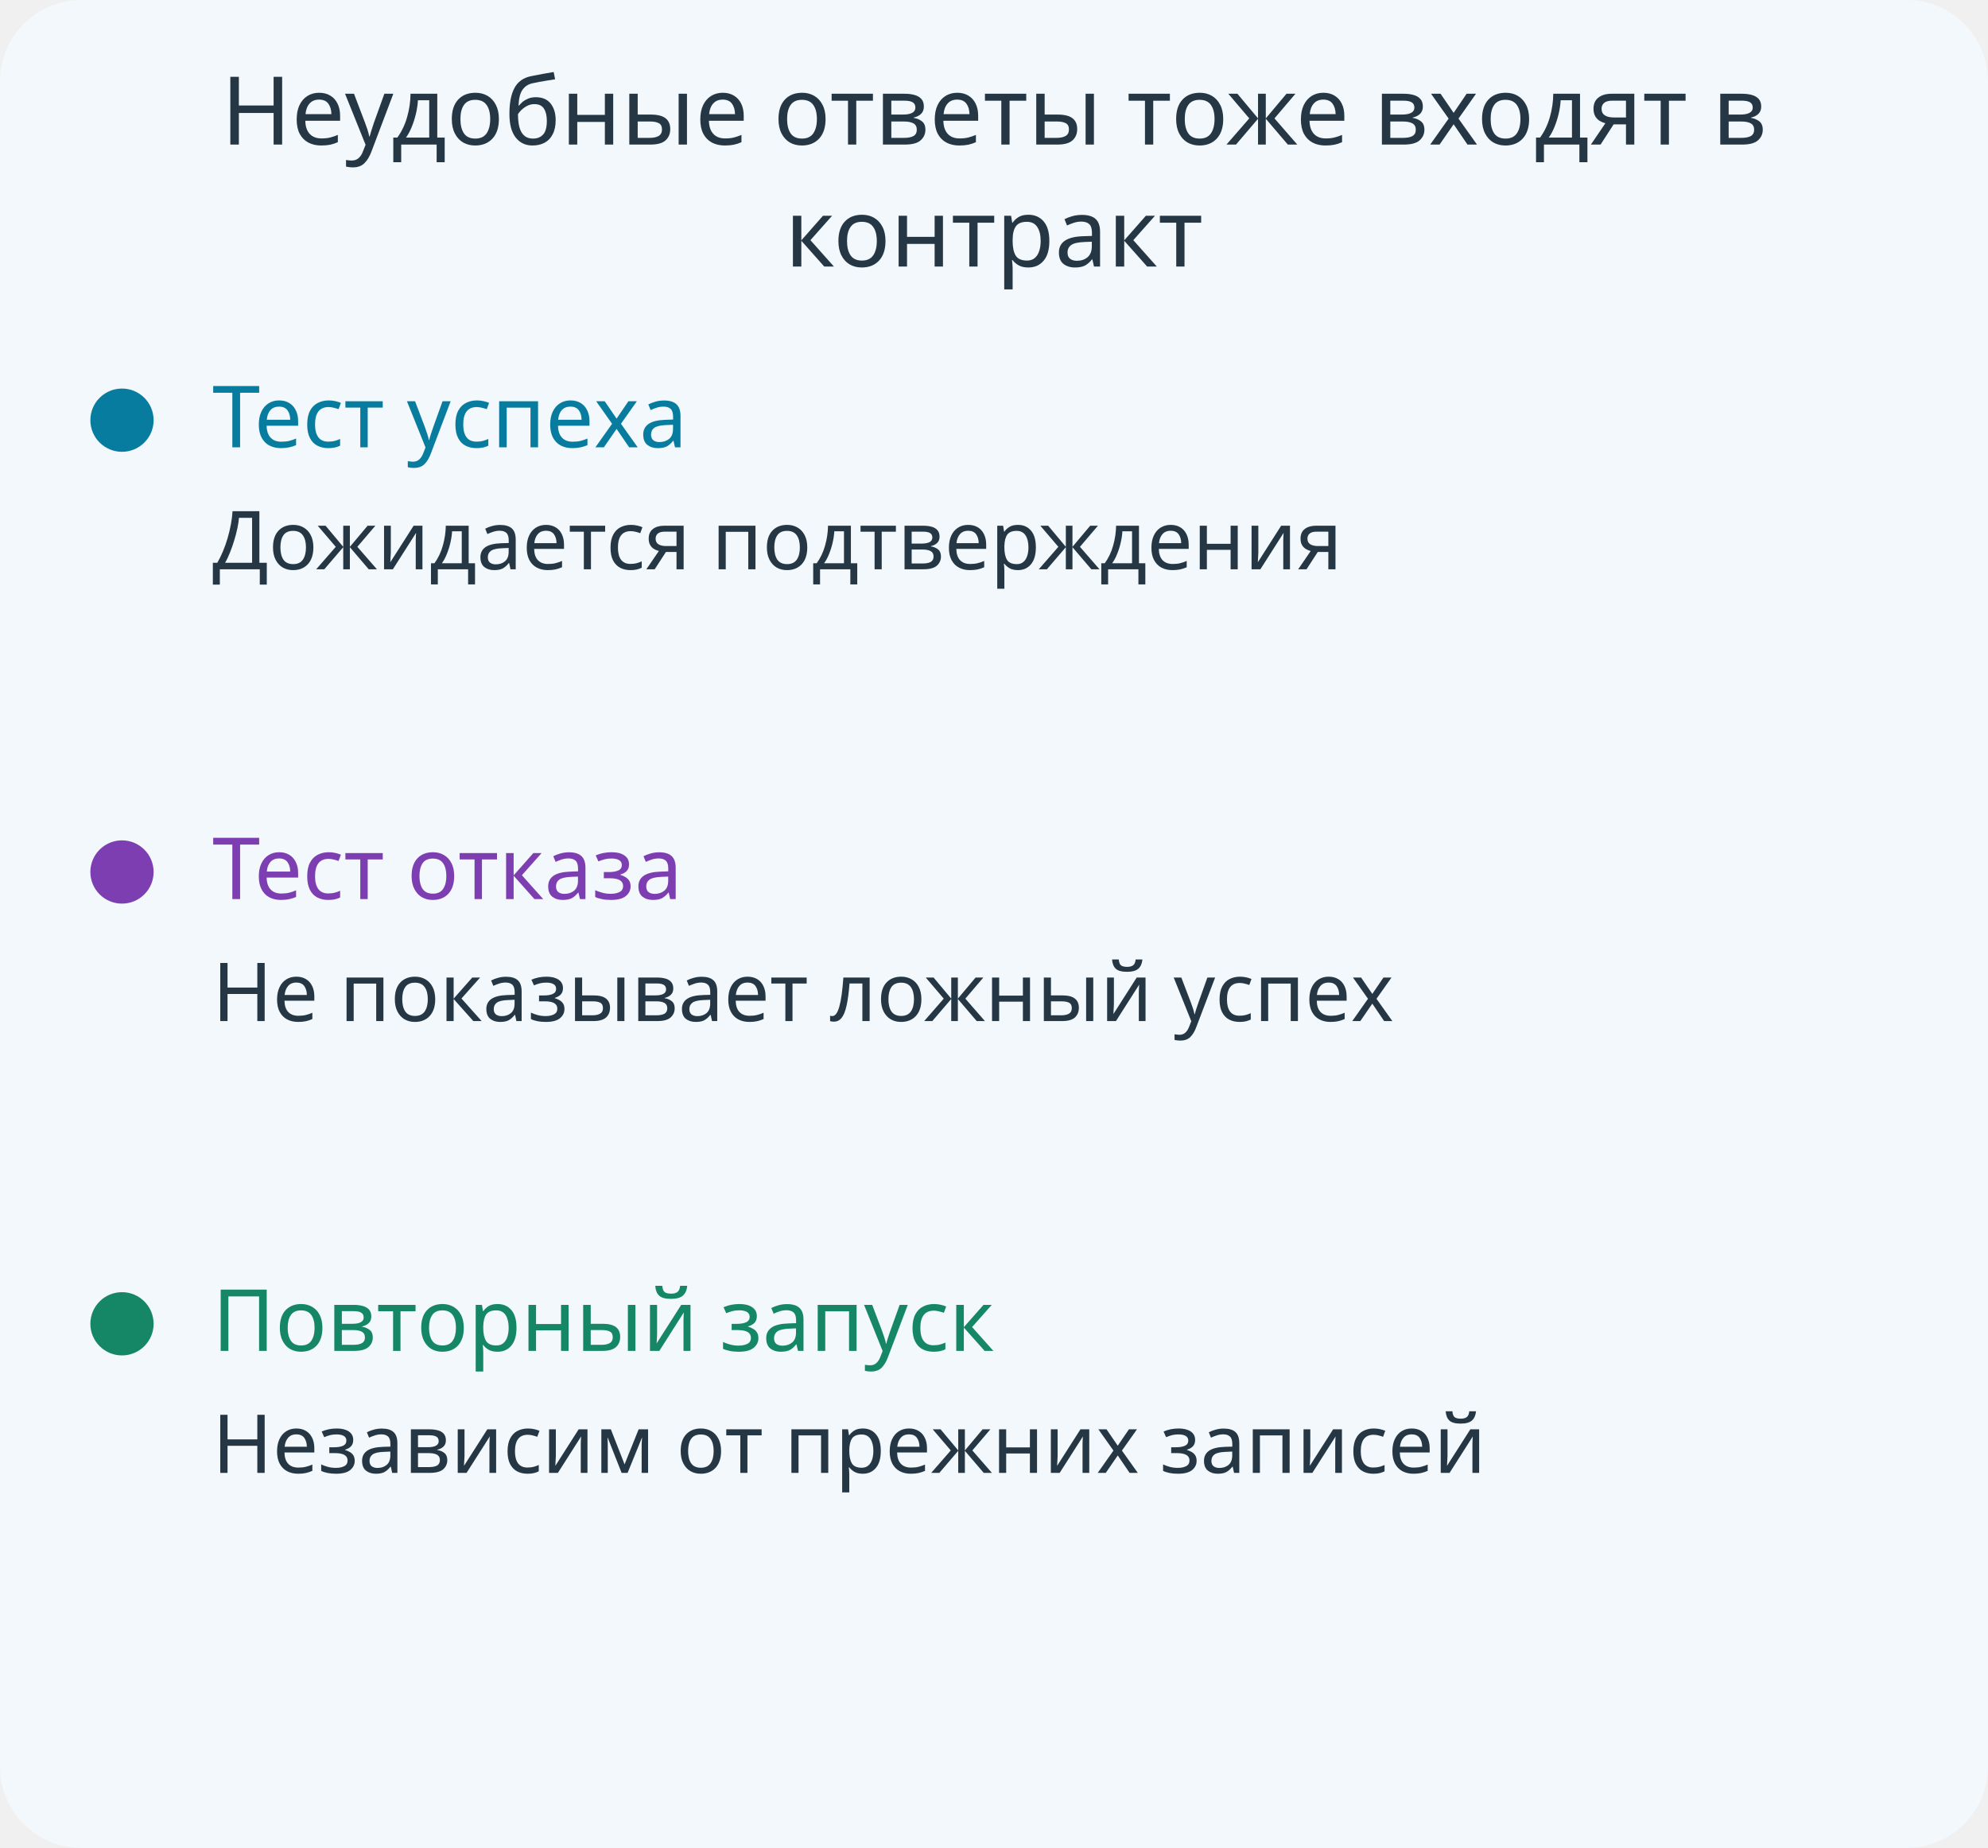
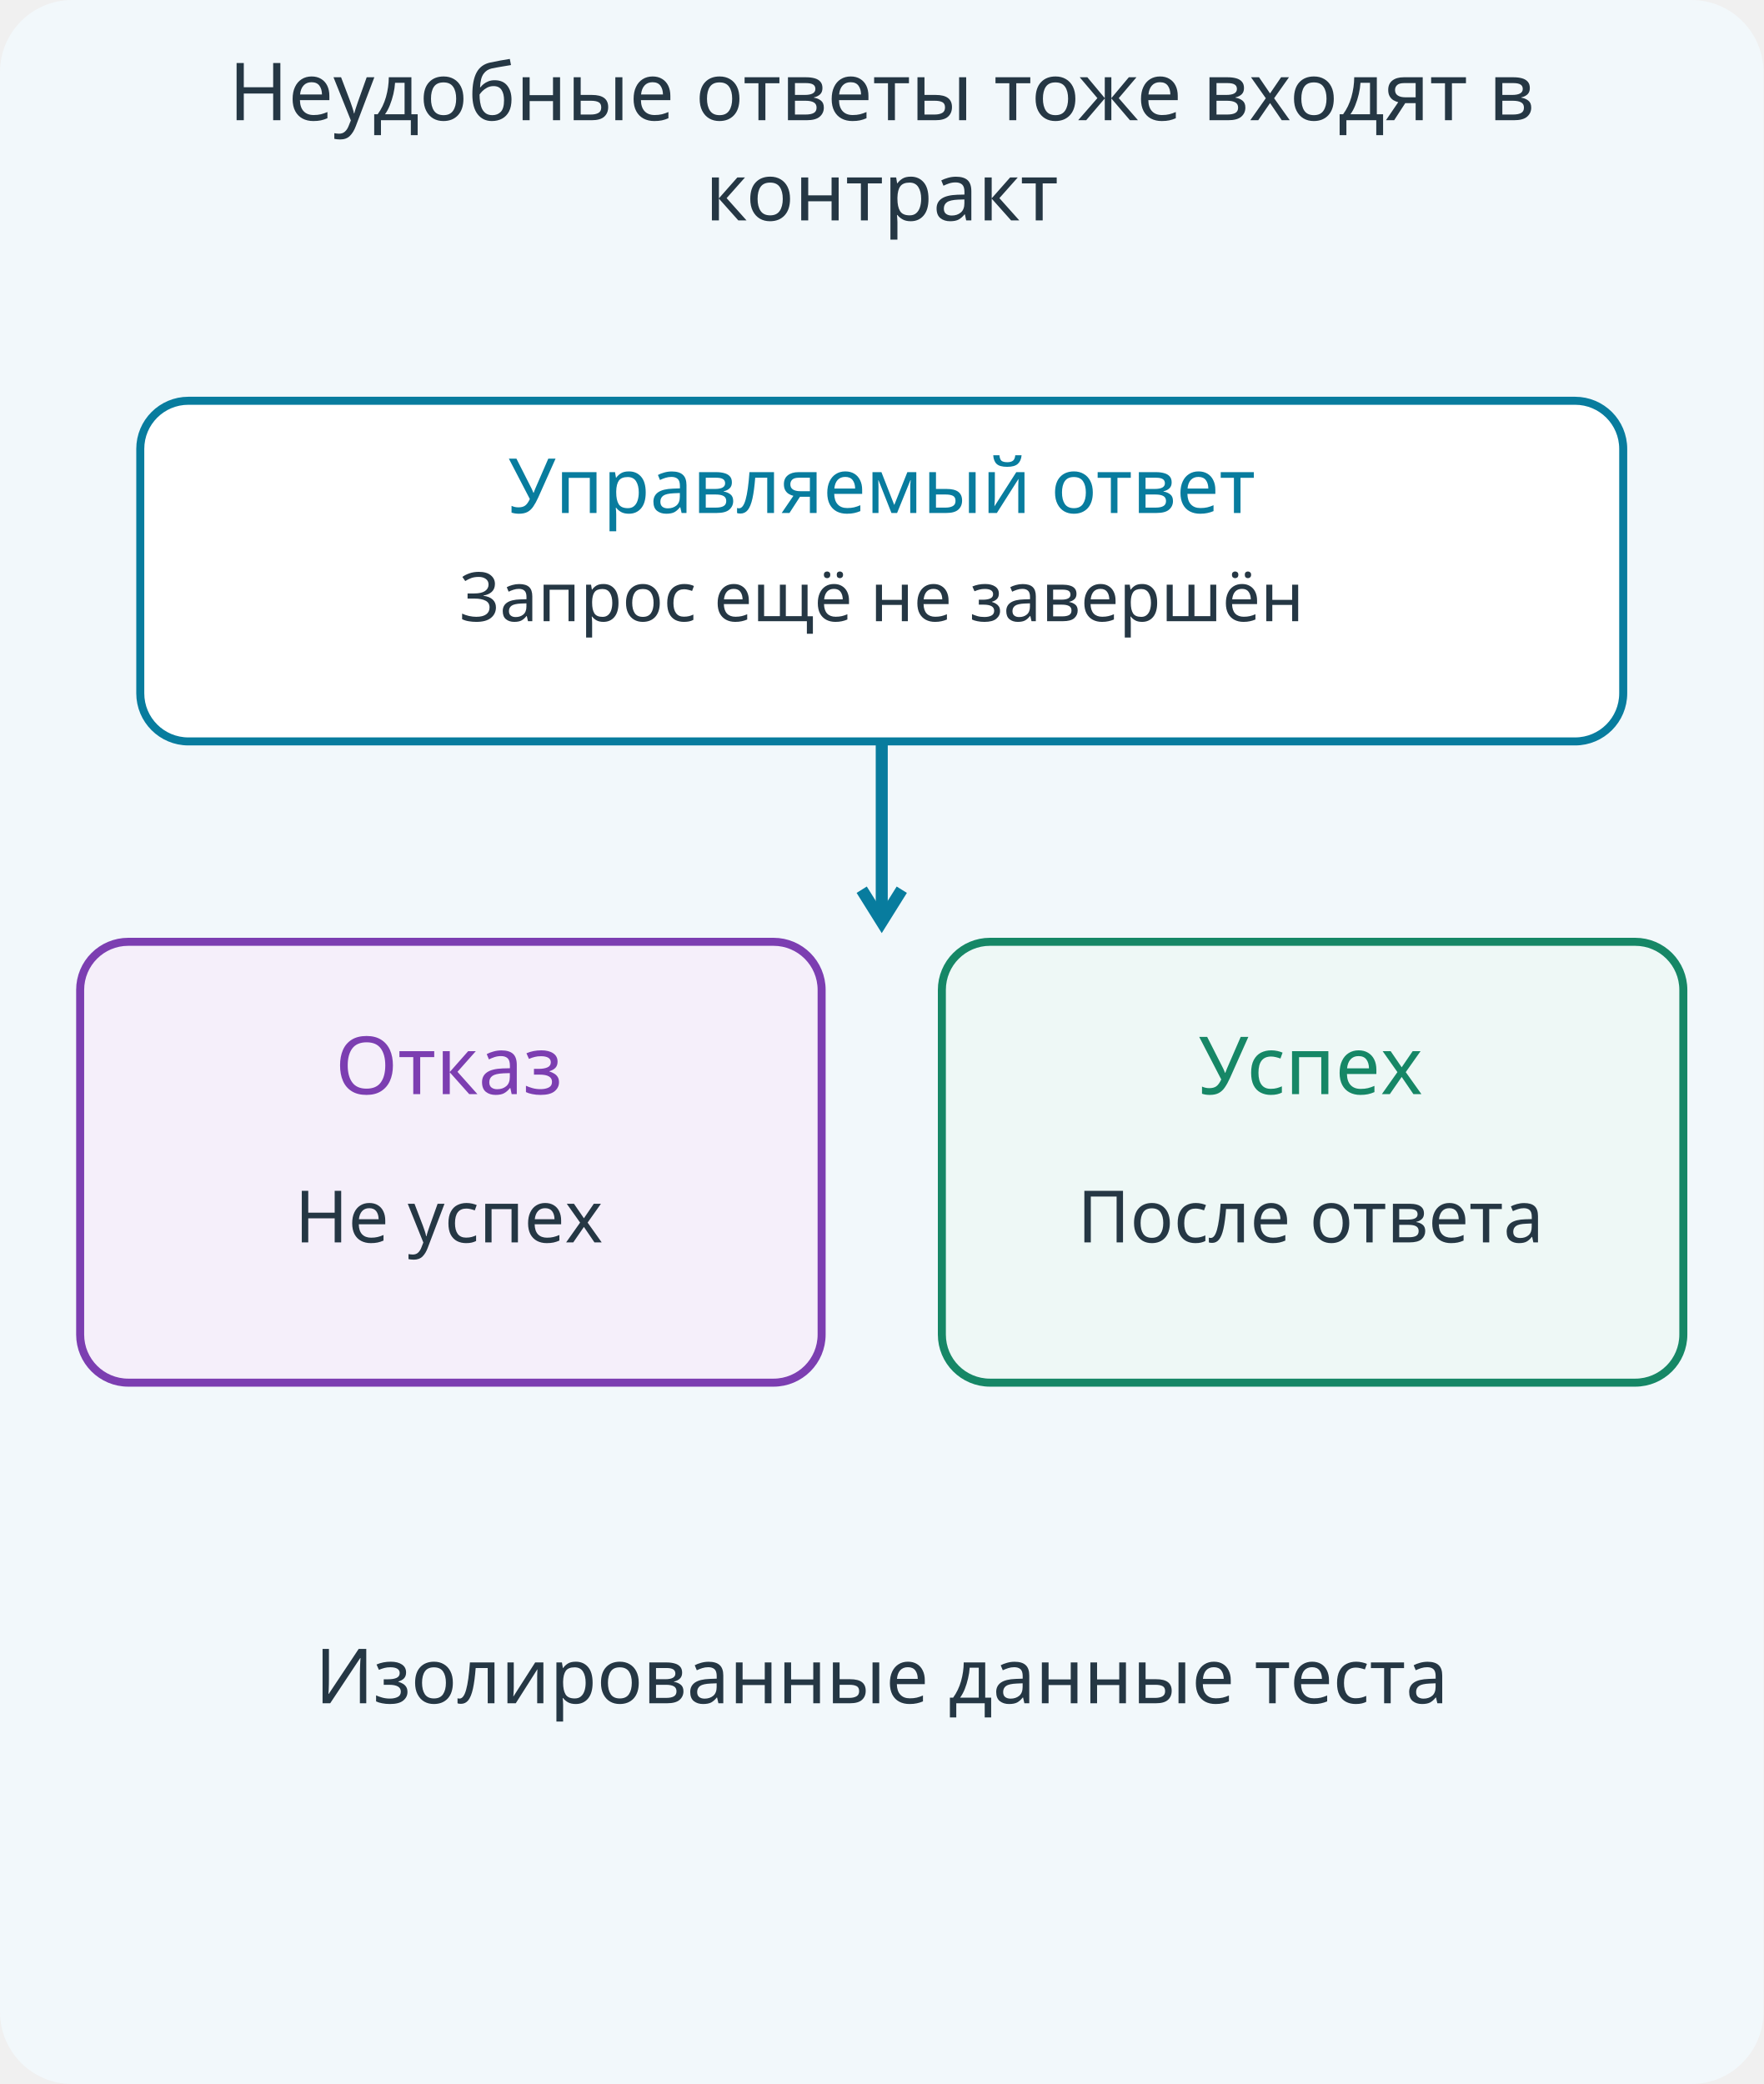
- <svg xmlns="http://www.w3.org/2000/svg" viewBox="0 0 440 409" role="img">
-   <rect width="440" height="409" rx="18" fill="#f2f8fb" />
-   <text x="220" y="32" text-anchor="middle" font-family="sans-serif" font-size="21" fill="#253744">Неудобные ответы тоже входят в</text>
-   <text x="220" y="59" text-anchor="middle" font-family="sans-serif" font-size="21" fill="#253744">контракт</text>
-   <circle cx="27" cy="93" r="7" fill="#087c9e" />
-   <text x="47" y="99" font-family="sans-serif" font-size="19" fill="#087c9e">Тест успеха</text>
-   <text x="47" y="126" font-family="sans-serif" font-size="18" fill="#253744">Дожидается подтверждения</text>
-   <circle cx="27" cy="193" r="7" fill="#7c3eb1" />
-   <text x="47" y="199" font-family="sans-serif" font-size="19" fill="#7c3eb1">Тест отказа</text>
-   <text x="47" y="226" font-family="sans-serif" font-size="18" fill="#253744">Не показывает ложный успех</text>
-   <circle cx="27" cy="293" r="7" fill="#168766" />
-   <text x="47" y="299" font-family="sans-serif" font-size="19" fill="#168766">Повторный запуск</text>
-   <text x="47" y="326" font-family="sans-serif" font-size="18" fill="#253744">Независим от прежних записей</text>
+ <svg xmlns="http://www.w3.org/2000/svg" viewBox="0 0 440 520" role="img">
+   <rect width="440" height="520" rx="18" fill="#f2f8fb" />
+   <text x="220" y="30" text-anchor="middle" font-family="sans-serif" font-size="20" fill="#253744">Неудобные ответы тоже входят в</text>
+   <text x="220" y="55" text-anchor="middle" font-family="sans-serif" font-size="20" fill="#253744">контракт</text>
+   <rect x="35" y="100" width="370" height="85" rx="12" fill="#fff" stroke="#087c9e" stroke-width="2" />
+   <text x="220.0" y="128" text-anchor="middle" font-family="sans-serif" font-size="19" fill="#087c9e">Управляемый ответ</text>
+   <text x="220.0" y="155" text-anchor="middle" font-family="sans-serif" font-size="17" fill="#253744">Запрос ещё не завершён</text>
+   <path d="M220 185 L220 230" fill="none" stroke="#087c9e" stroke-width="3" />
+   <path d="M215 222 L220 230 L225 222" fill="none" stroke="#087c9e" stroke-width="3" />
+   <rect x="20" y="235" width="185" height="110" rx="12" fill="#f5effa" stroke="#7c3eb1" stroke-width="2" />
+   <rect x="235" y="235" width="185" height="110" rx="12" fill="#eef8f6" stroke="#168766" stroke-width="2" />
+   <text x="112" y="273" text-anchor="middle" font-family="sans-serif" font-size="20" fill="#7c3eb1">Отказ</text>
+   <text x="112" y="310" text-anchor="middle" font-family="sans-serif" font-size="18" fill="#253744">Не успех</text>
+   <text x="327" y="273" text-anchor="middle" font-family="sans-serif" font-size="20" fill="#168766">Успех</text>
+   <text x="327" y="310" text-anchor="middle" font-family="sans-serif" font-size="18" fill="#253744">После ответа</text>
+   <text x="220" y="425" text-anchor="middle" font-family="sans-serif" font-size="19" fill="#253744">Изолированные данные теста</text>
</svg>
